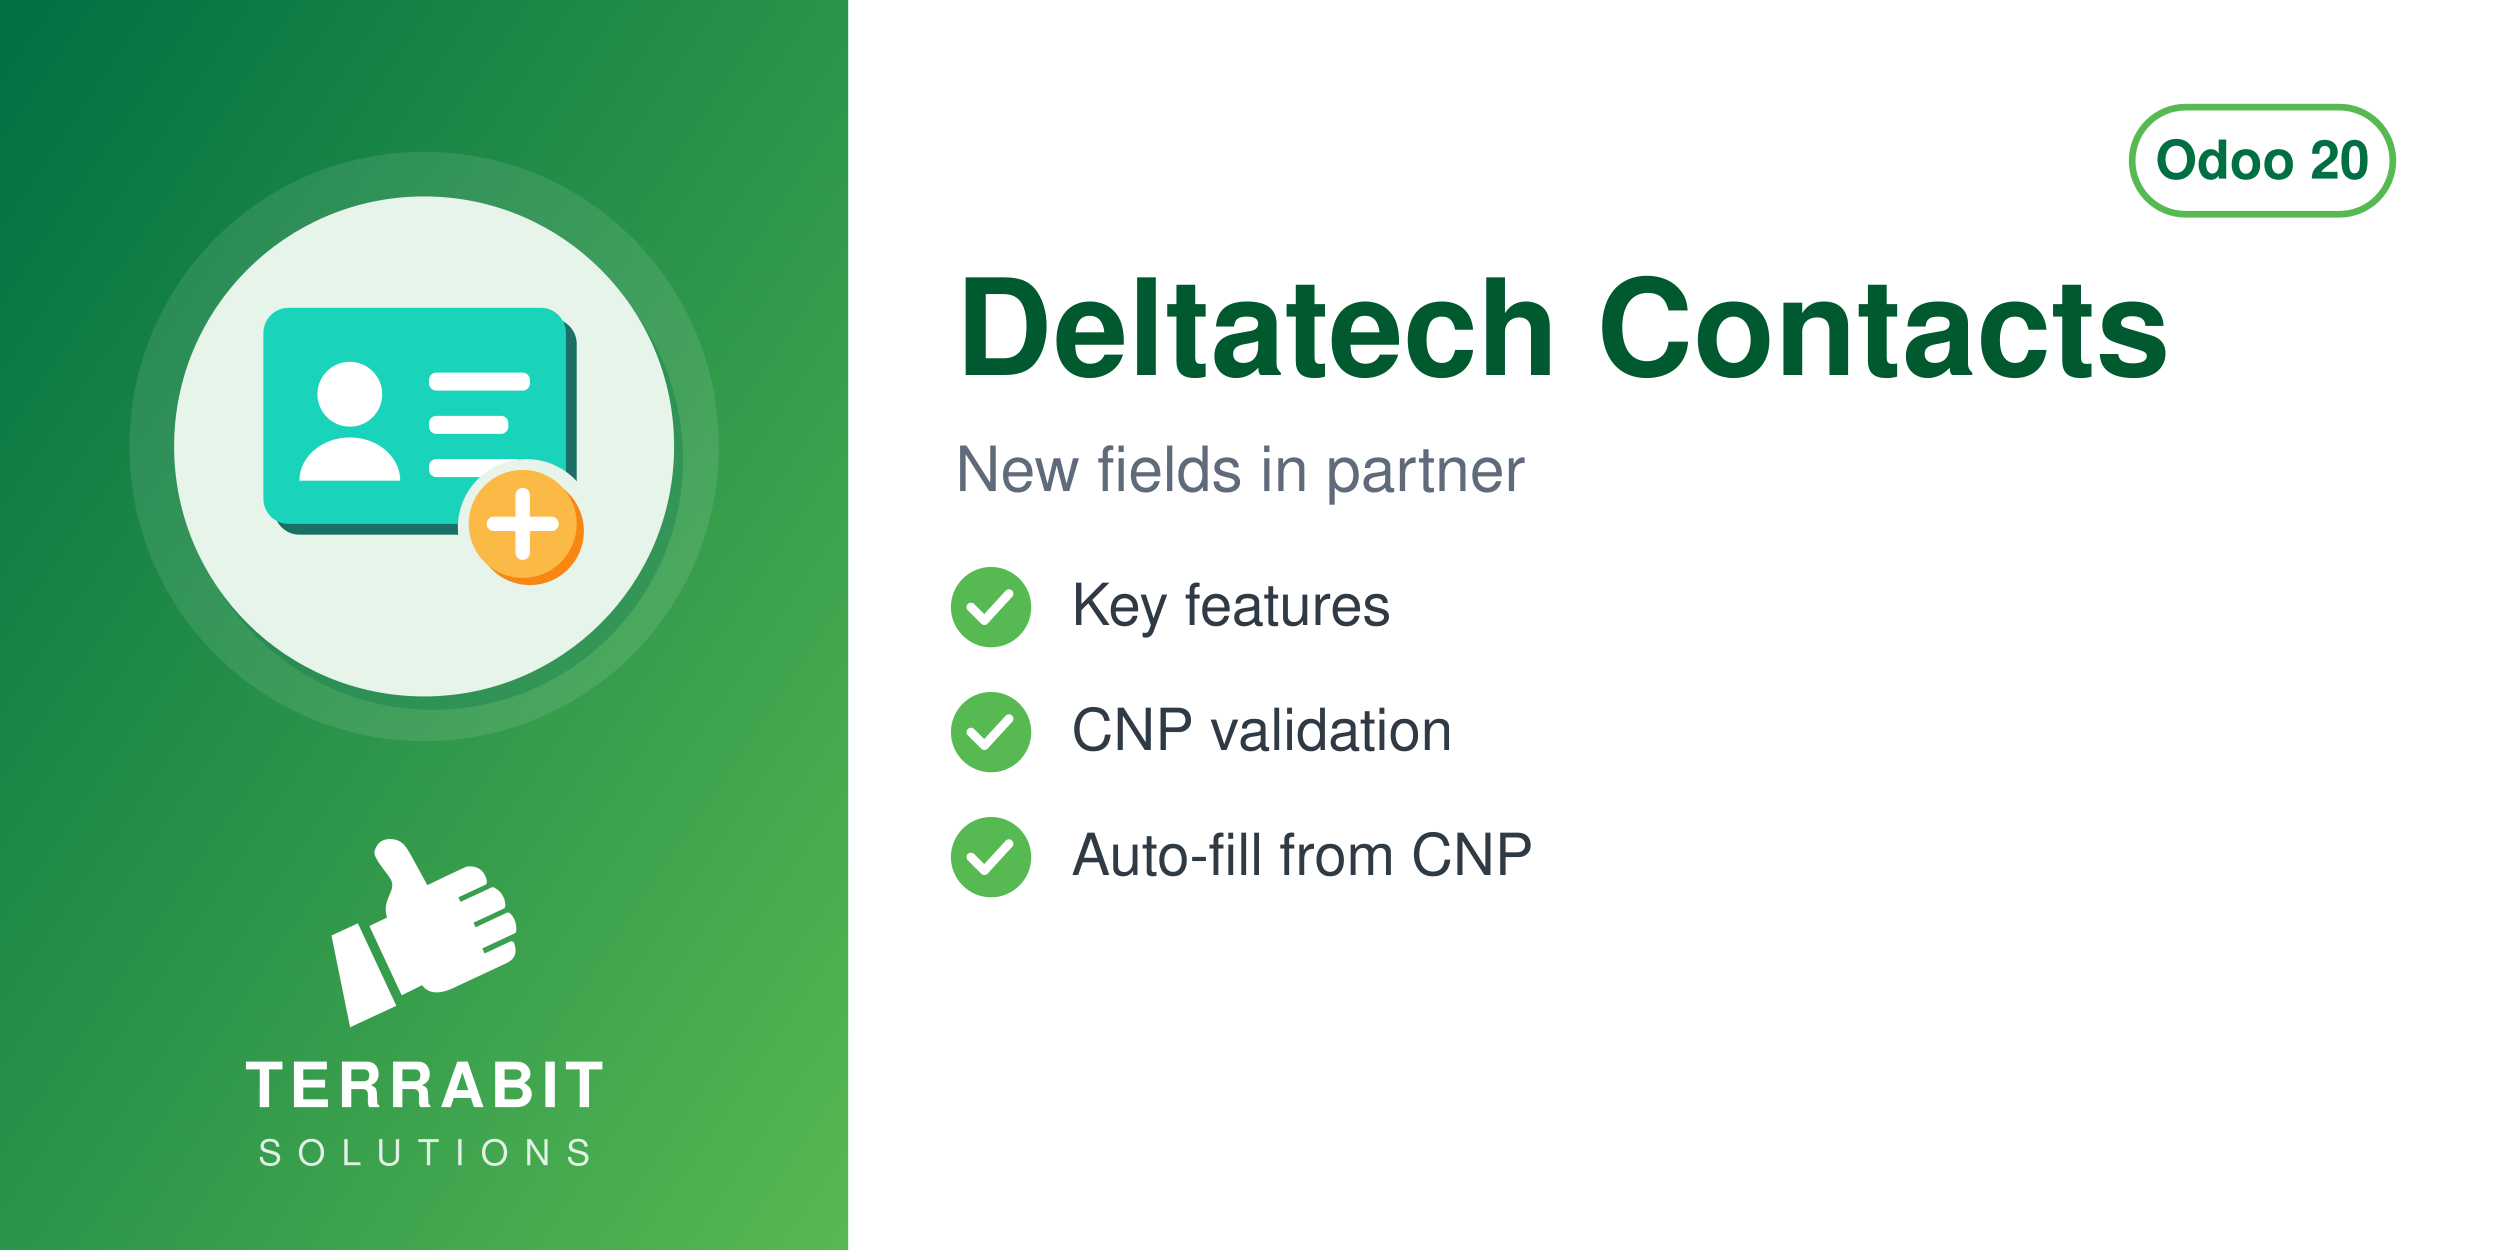
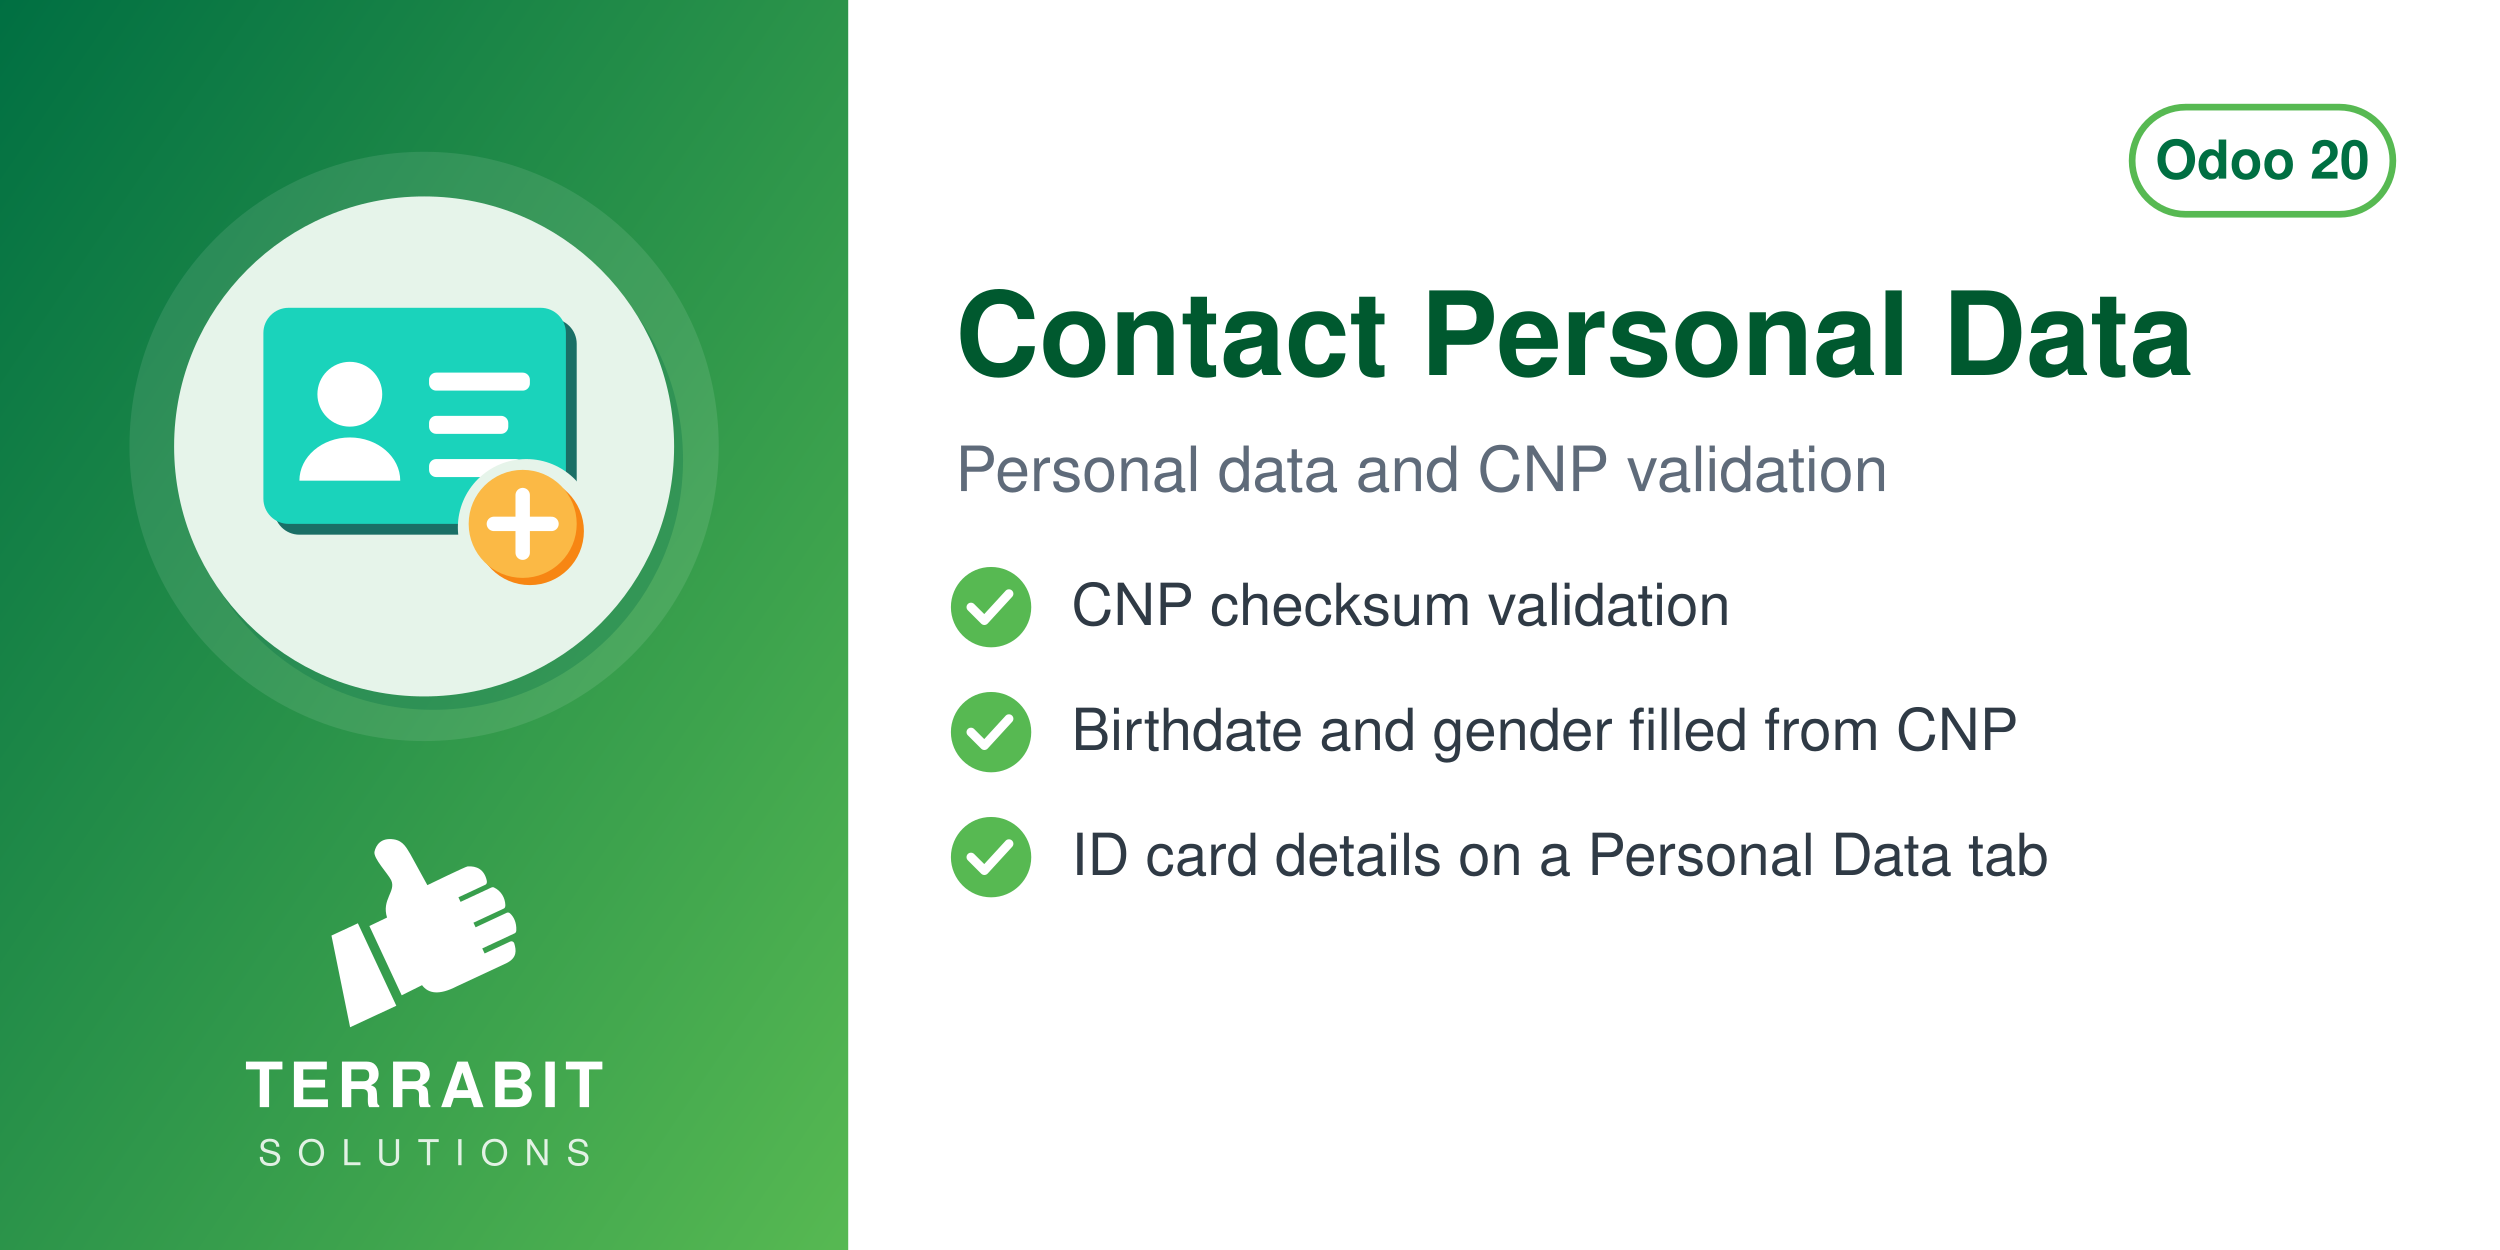
<svg xmlns="http://www.w3.org/2000/svg" width="560" height="280" viewBox="0 0 560 280">
  <defs>
    <linearGradient id="g" x1="0" y1="0" x2="1" y2="1">
      <stop offset="0" stop-color="#006F42" />
      <stop offset="1" stop-color="#57B952" />
    </linearGradient>
  </defs>
  <rect width="560" height="280" fill="#FFFFFF" />
  <rect width="190" height="280" fill="url(#g)" />
  <circle cx="95.0" cy="100" r="66" fill="white" opacity="0.10" />
  <circle cx="97.0" cy="103" r="56" fill="#006F42" opacity="0.30" />
  <circle cx="95.0" cy="100" r="56" fill="#E6F4EA" />
  <svg x="54.0" y="59.0" width="82" height="82" viewBox="0 0 100 100" preserveAspectRatio="xMidYMid meet">
    <g transform="translate(2.16,-3.61) scale(0.9838)">
      <defs>
        <mask id="mi-cut" maskUnits="userSpaceOnUse" x="-20" y="-20" width="140" height="140">
          <rect x="-20" y="-20" width="140" height="140" fill="#fff" />
          <circle cx="77" cy="77" r="19" fill="#000" />
        </mask>
      </defs>
      <g mask="url(#mi-cut)">
        <g transform="translate(3,3)" fill="#1A6F66">
          <rect x="4" y="16" width="84" height="60" rx="7" />
        </g>
        <g fill="#1AD3BB">
          <rect x="4" y="16" width="84" height="60" rx="7" />
        </g>
        <circle cx="28" cy="40" r="9" fill="#FFFFFF" />
        <path d="M14,64 a14,12 0 0 1 28,0z" fill="#FFFFFF" />
        <g fill="#FFFFFF">
          <rect x="50" y="34" width="28" height="5" rx="2" />
          <rect x="50" y="46" width="22" height="5" rx="2" />
          <rect x="50" y="58" width="26" height="5" rx="2" />
        </g>
      </g>
      <circle cx="78" cy="78" r="15" fill="#F78613" />
      <circle cx="76" cy="76" r="15" fill="#FBB945" />
      <path d="M76,68 v16 M68,76 h16" fill="none" stroke="#FFFFFF" stroke-width="4" stroke-linecap="round" stroke-linejoin="round" />
    </g>
  </svg>
  <svg x="72.0" y="186" width="46" height="46" viewBox="4045 2535 3400 3400" preserveAspectRatio="xMidYMid meet">
    <path fill="#FFFFFF" d="M4648.32 4073.59l636.59 1365.17 -765.09 355.96 -308.63 -1517.87 437.13 -203.26zm725.61 1192.32l336.75 -167.88c105.65,140.85 282.69,170.72 576.82,18.8l819.92 -382.33c181.4,-90.13 164.26,-214.57 130.07,-328.43 -4.28,-14.25 -13.68,-24.81 -27.34,-30.7 -13.67,-5.89 -27.61,-5.11 -41.09,1.18l-422.32 196.93 -39.04 -83.72 538.07 -250.91c16.64,-7.76 24.7,-27.69 25.58,-46.04 6.48,-134.33 -44.36,-230.89 -105.84,-285.23 -15.2,-13.44 -35.71,-15.59 -54.12,-7l-513.92 239.64 -35.6 -76.34 506.31 -236.1c17.69,-8.25 22.52,-36.93 21.83,-56.45 -4.1,-117.31 -67.62,-232.74 -187.72,-290.66 -13.94,-6.72 -28.64,-6.36 -42.69,0.19l-511.21 238.38 -35.37 -75.86 448.98 -209.36c20.44,-9.53 25.81,-42.28 21.02,-64.32 -41.02,-189.07 -167.92,-247.8 -318.14,-237.87 -29.39,1.94 -589.86,273.16 -665.95,310.54l-281.84 -513.57c-59.06,-93.13 -112.7,-221.7 -276.47,-245.13 -211.24,-30.22 -291.56,94.38 -316.89,203.13 -25.32,108.75 223.84,365.99 276.05,473.69 85.52,184.27 -161.86,318.11 -68.41,617.99l-292.54 139.94 535.09 1147.51z" />
  </svg>
  <text x="95.0" y="248" text-anchor="middle" font-family="Helvetica,Arial,sans-serif" font-size="14" font-weight="800" letter-spacing="1.4" fill="white">TERRABIT</text>
  <text x="95.0" y="261" text-anchor="middle" font-family="Helvetica,Arial,sans-serif" font-size="8" font-weight="500" letter-spacing="3.6" fill="white" opacity="0.85">SOLUTIONS</text>
  <g>
    <rect x="477.6" y="24" width="58.4" height="24" rx="12" fill="none" stroke="#57B952" stroke-width="1.5" />
    <text x="506.8" y="40" text-anchor="middle" font-family="Helvetica,Arial,sans-serif" font-size="12" font-weight="700" fill="#006F42">Odoo 20</text>
  </g>
-   <text x="214" y="84" font-family="Helvetica,Arial,sans-serif" font-size="30" font-weight="700" fill="#00592F">Deltatech Contacts</text>
-   <text x="214" y="110" font-family="Helvetica,Arial,sans-serif" font-size="14" fill="#5F6B7A">New fields in partner</text>
+   <text x="214" y="84" font-family="Helvetica,Arial,sans-serif" font-size="26" font-weight="700" fill="#00592F">Contact Personal Data</text>
+   <text x="214" y="110" font-family="Helvetica,Arial,sans-serif" font-size="14" fill="#5F6B7A">Personal data and CNP validation</text>
  <circle cx="222" cy="136" r="9" fill="#57B952" />
  <path d="M217.5 136 l3 3 l5.5 -6" fill="none" stroke="white" stroke-width="2" stroke-linecap="round" stroke-linejoin="round" />
-   <text x="240" y="140" font-family="Helvetica,Arial,sans-serif" font-size="13" fill="#2F3A45">Key features</text>
+   <text x="240" y="140" font-family="Helvetica,Arial,sans-serif" font-size="13" fill="#2F3A45">CNP checksum validation</text>
  <circle cx="222" cy="164" r="9" fill="#57B952" />
  <path d="M217.5 164 l3 3 l5.5 -6" fill="none" stroke="white" stroke-width="2" stroke-linecap="round" stroke-linejoin="round" />
-   <text x="240" y="168" font-family="Helvetica,Arial,sans-serif" font-size="13" fill="#2F3A45">CNP validation</text>
+   <text x="240" y="168" font-family="Helvetica,Arial,sans-serif" font-size="13" fill="#2F3A45">Birthdate and gender filled from CNP</text>
  <circle cx="222" cy="192" r="9" fill="#57B952" />
  <path d="M217.5 192 l3 3 l5.5 -6" fill="none" stroke="white" stroke-width="2" stroke-linecap="round" stroke-linejoin="round" />
-   <text x="240" y="196" font-family="Helvetica,Arial,sans-serif" font-size="13" fill="#2F3A45">Auto-fill from CNP</text>
+   <text x="240" y="196" font-family="Helvetica,Arial,sans-serif" font-size="13" fill="#2F3A45">ID card details on a Personal Data tab</text>
</svg>
